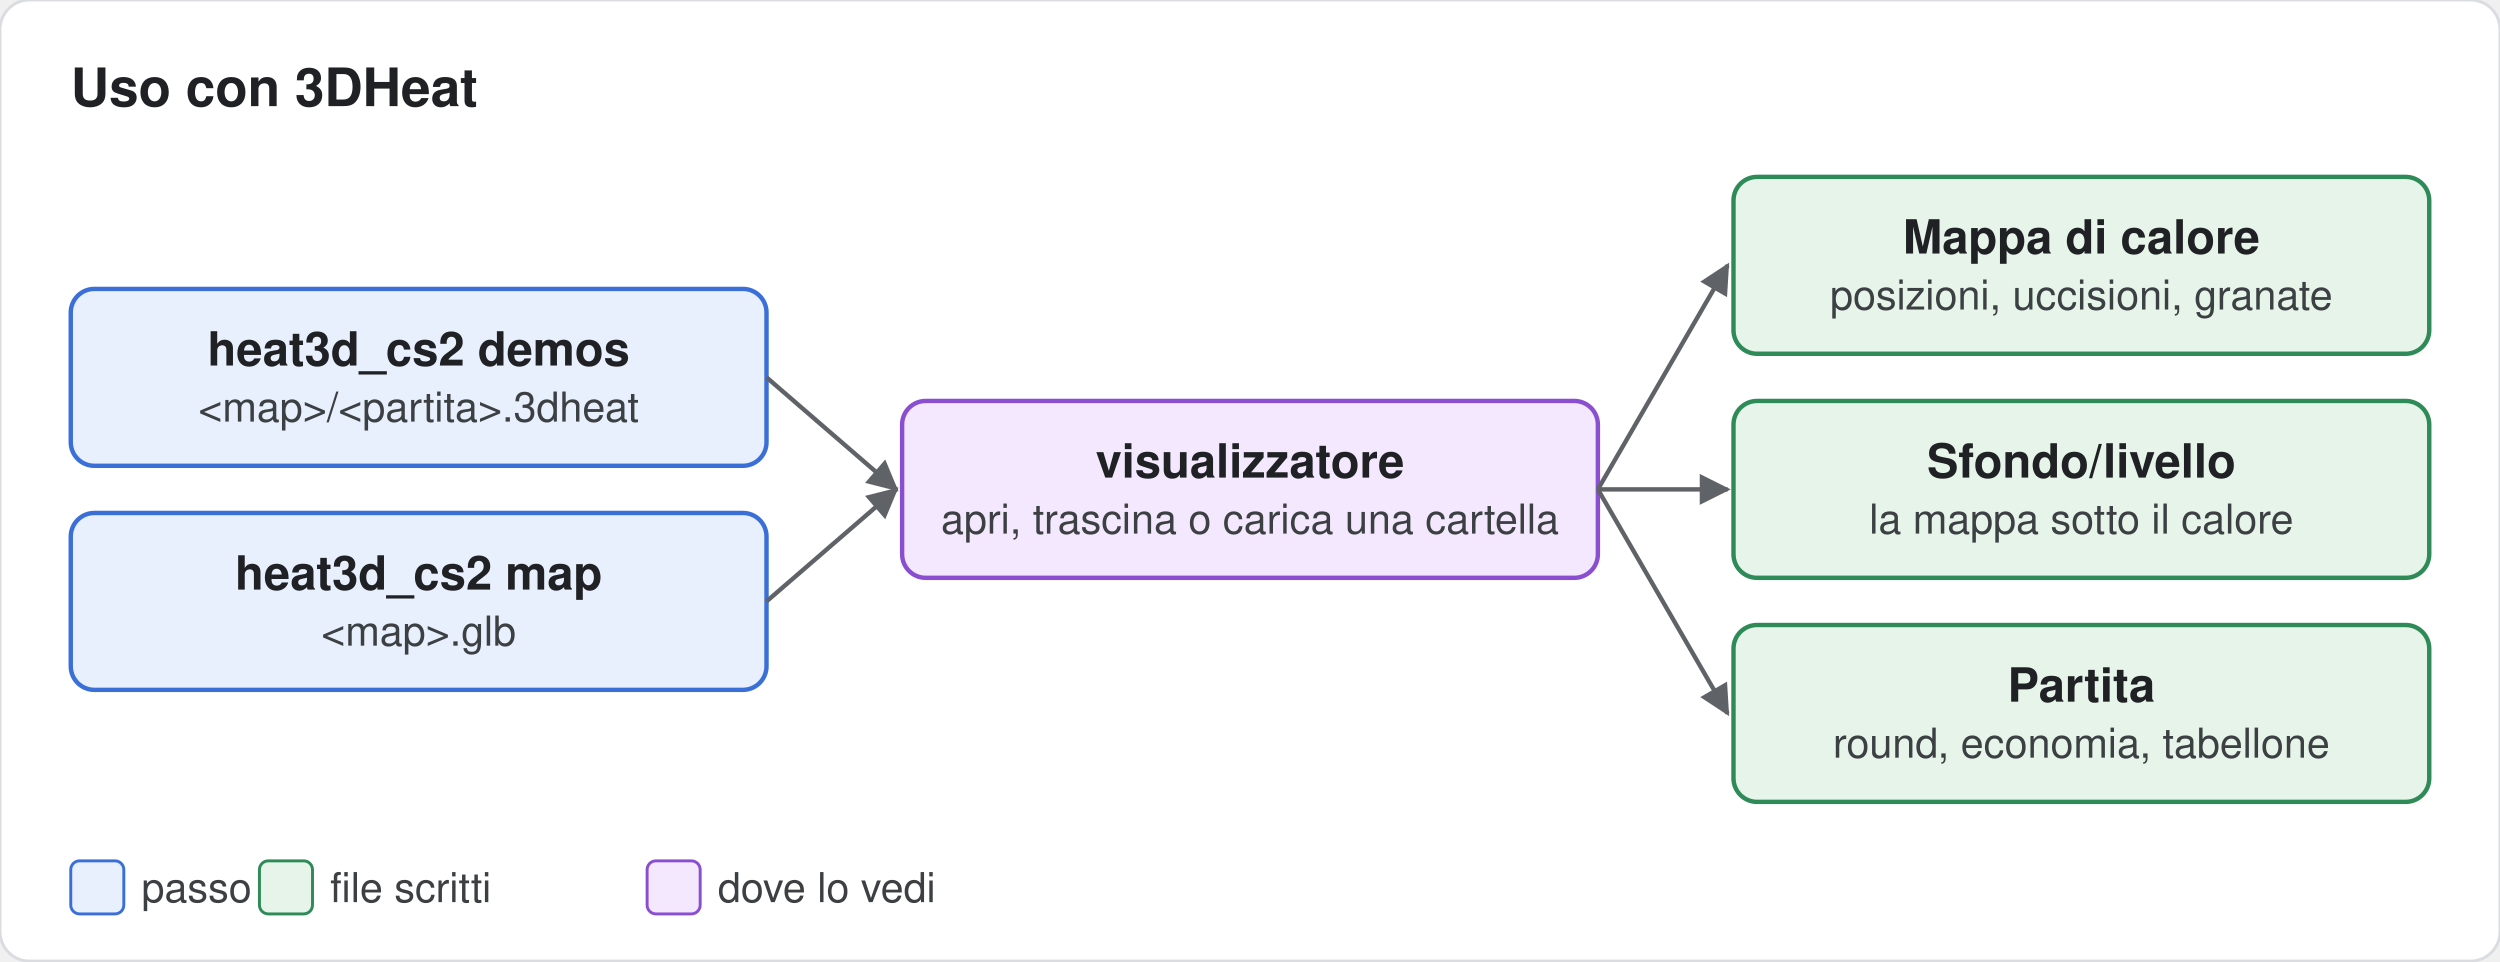
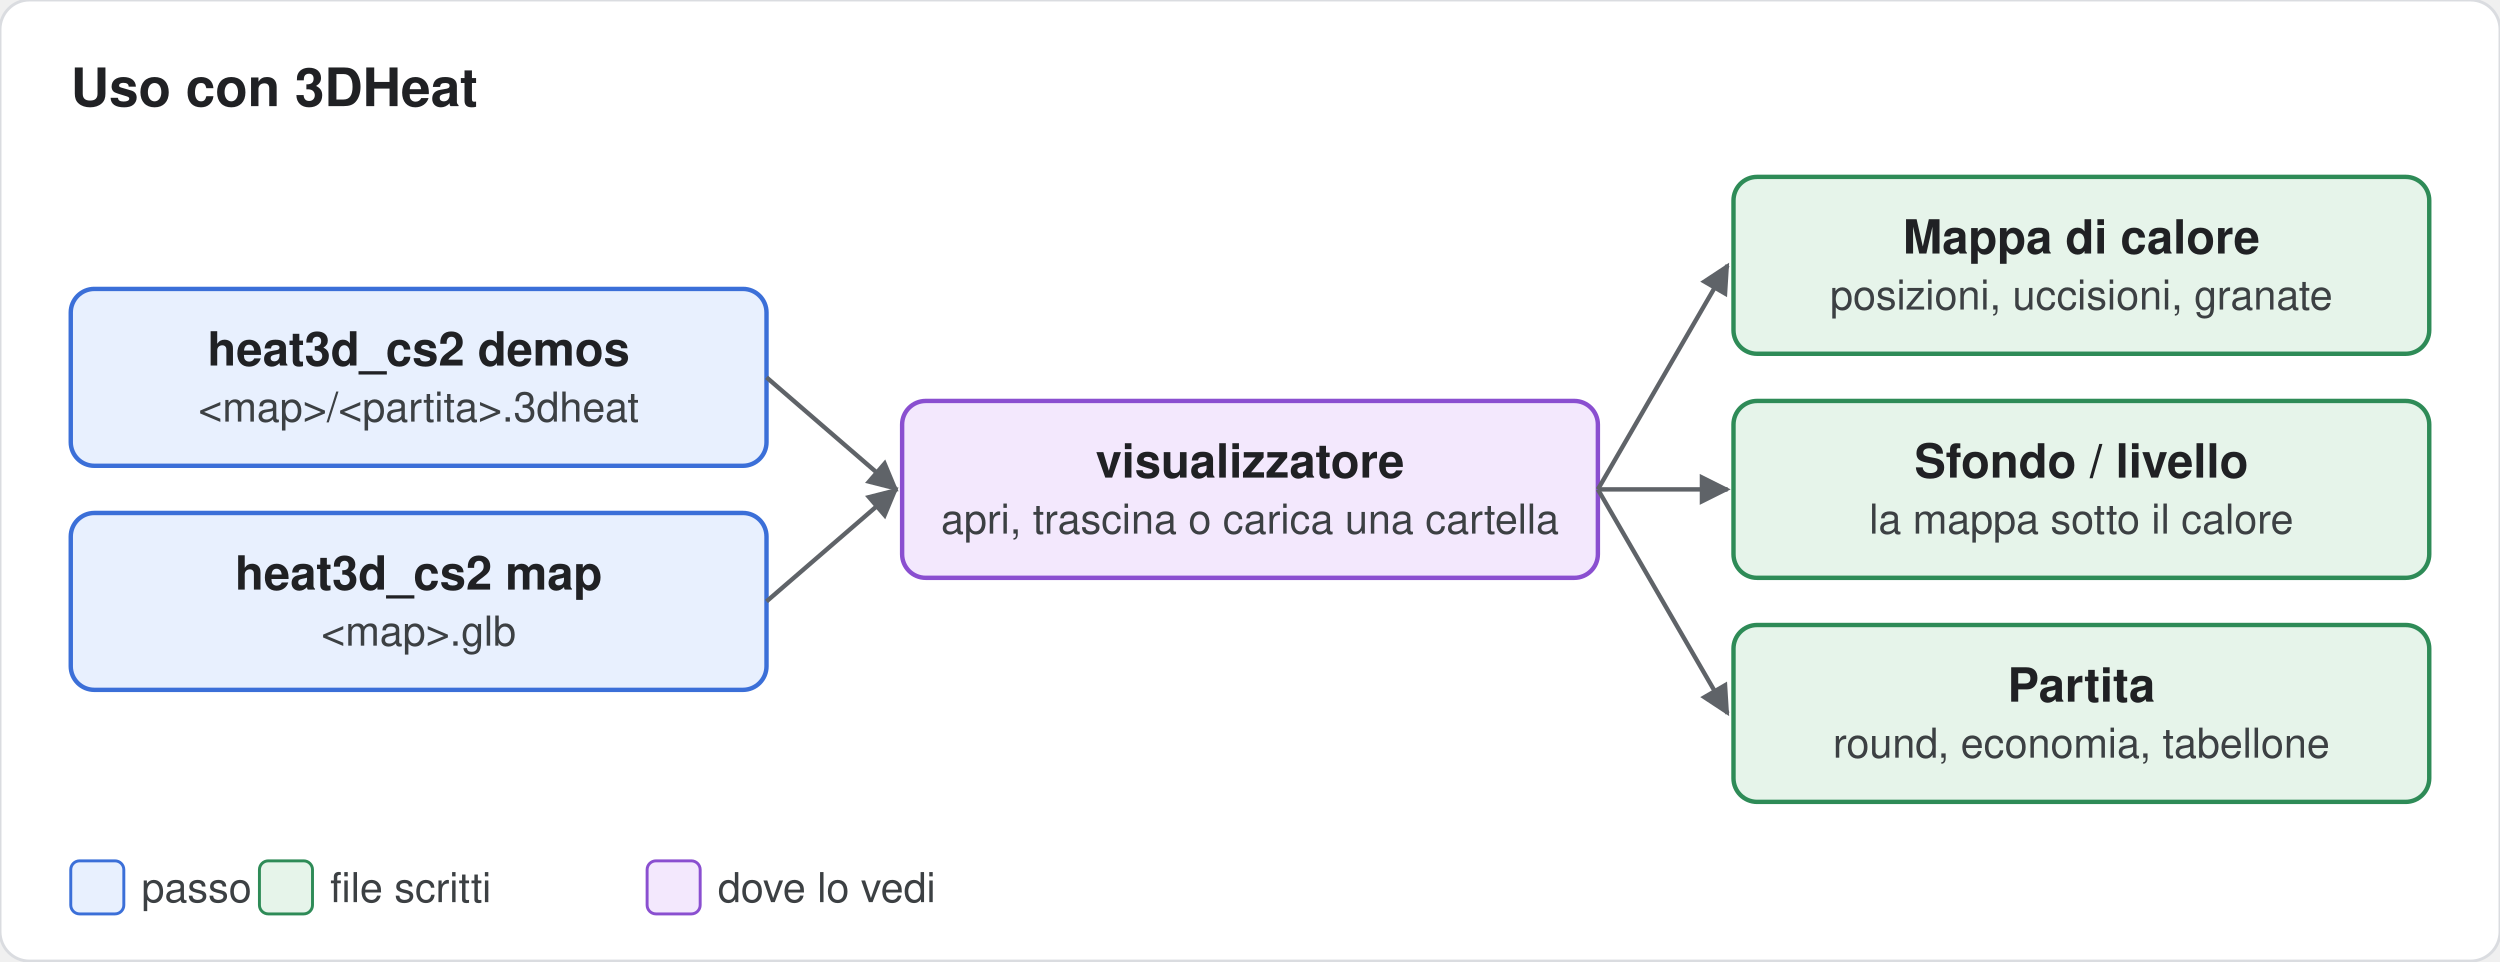
<svg xmlns="http://www.w3.org/2000/svg" width="848" height="326" viewBox="0 0 848 326" font-family="Segoe UI,Helvetica,Arial,sans-serif" role="img" aria-label="Using it with 3DHeat">
  <defs>
    <marker id="a" viewBox="0 0 10 10" refX="9" refY="5" markerWidth="7" markerHeight="7" orient="auto">
      <path d="M0,0 L10,5 L0,10 z" fill="#5f6368" />
    </marker>
  </defs>
  <rect width="848" height="326" rx="10" fill="#ffffff" stroke="#dadce0" />
  <text x="24" y="36" font-size="18" font-weight="600" fill="#202124">Uso con 3DHeat</text>
  <rect x="24" y="98.0" width="236" height="60" rx="8" fill="#e8f0fe" stroke="#3b6fd8" stroke-width="1.5" />
  <text x="142.0" y="124.0" text-anchor="middle" font-weight="600" font-size="16" fill="#202124">heat3d_cs2 demos</text>
  <text x="142.0" y="143.0" text-anchor="middle" font-size="14" fill="#3c4043">&lt;map&gt;/&lt;partita&gt;.3dheat</text>
  <rect x="24" y="174.0" width="236" height="60" rx="8" fill="#e8f0fe" stroke="#3b6fd8" stroke-width="1.5" />
  <text x="142.0" y="200.0" text-anchor="middle" font-weight="600" font-size="16" fill="#202124">heat3d_cs2 map</text>
  <text x="142.0" y="219.0" text-anchor="middle" font-size="14" fill="#3c4043">&lt;map&gt;.glb</text>
  <rect x="306" y="136.0" width="236" height="60" rx="8" fill="#f3e8fd" stroke="#8a4fd0" stroke-width="1.5" />
  <text x="424.0" y="162.0" text-anchor="middle" font-weight="600" font-size="16" fill="#202124">visualizzatore</text>
  <text x="424.0" y="181.0" text-anchor="middle" font-size="14" fill="#3c4043">apri, trascina o carica una cartella</text>
  <rect x="588" y="60.0" width="236" height="60" rx="8" fill="#e6f4ea" stroke="#2e8b57" stroke-width="1.5" />
  <text x="706.0" y="86.0" text-anchor="middle" font-weight="600" font-size="16" fill="#202124">Mappa di calore</text>
  <text x="706.0" y="105.0" text-anchor="middle" font-size="14" fill="#3c4043">posizioni, uccisioni, granate</text>
  <rect x="588" y="136.0" width="236" height="60" rx="8" fill="#e6f4ea" stroke="#2e8b57" stroke-width="1.5" />
-   <text x="706.0" y="162.0" text-anchor="middle" font-weight="600" font-size="16" fill="#202124">Sfondo/livello</text>
+   <text x="706.0" y="162.0" text-anchor="middle" font-weight="600" font-size="16" fill="#202124">Sfondo / livello</text>
  <text x="706.0" y="181.0" text-anchor="middle" font-size="14" fill="#3c4043">la mappa sotto il calore</text>
  <rect x="588" y="212.0" width="236" height="60" rx="8" fill="#e6f4ea" stroke="#2e8b57" stroke-width="1.5" />
  <text x="706.0" y="238.0" text-anchor="middle" font-weight="600" font-size="16" fill="#202124">Partita</text>
  <text x="706.0" y="257.0" text-anchor="middle" font-size="14" fill="#3c4043">round, economia, tabellone</text>
  <line x1="260" y1="128.0" x2="304" y2="166.0" stroke="#5f6368" stroke-width="1.5" marker-end="url(#a)" />
  <line x1="260" y1="204.0" x2="304" y2="166.0" stroke="#5f6368" stroke-width="1.5" marker-end="url(#a)" />
  <line x1="542" y1="166.0" x2="586" y2="90.0" stroke="#5f6368" stroke-width="1.5" marker-end="url(#a)" />
  <line x1="542" y1="166.0" x2="586" y2="166.0" stroke="#5f6368" stroke-width="1.5" marker-end="url(#a)" />
  <line x1="542" y1="166.0" x2="586" y2="242.0" stroke="#5f6368" stroke-width="1.5" marker-end="url(#a)" />
  <rect x="24" y="292" width="18" height="18" rx="3" fill="#e8f0fe" stroke="#3b6fd8" />
  <text x="48" y="306" font-size="14" fill="#3c4043">passo</text>
  <rect x="88.0" y="292" width="18" height="18" rx="3" fill="#e6f4ea" stroke="#2e8b57" />
  <text x="112.0" y="306" font-size="14" fill="#3c4043">file scritti</text>
  <rect x="219.5" y="292" width="18" height="18" rx="3" fill="#f3e8fd" stroke="#8a4fd0" />
  <text x="243.5" y="306" font-size="14" fill="#3c4043">dove lo vedi</text>
</svg>
